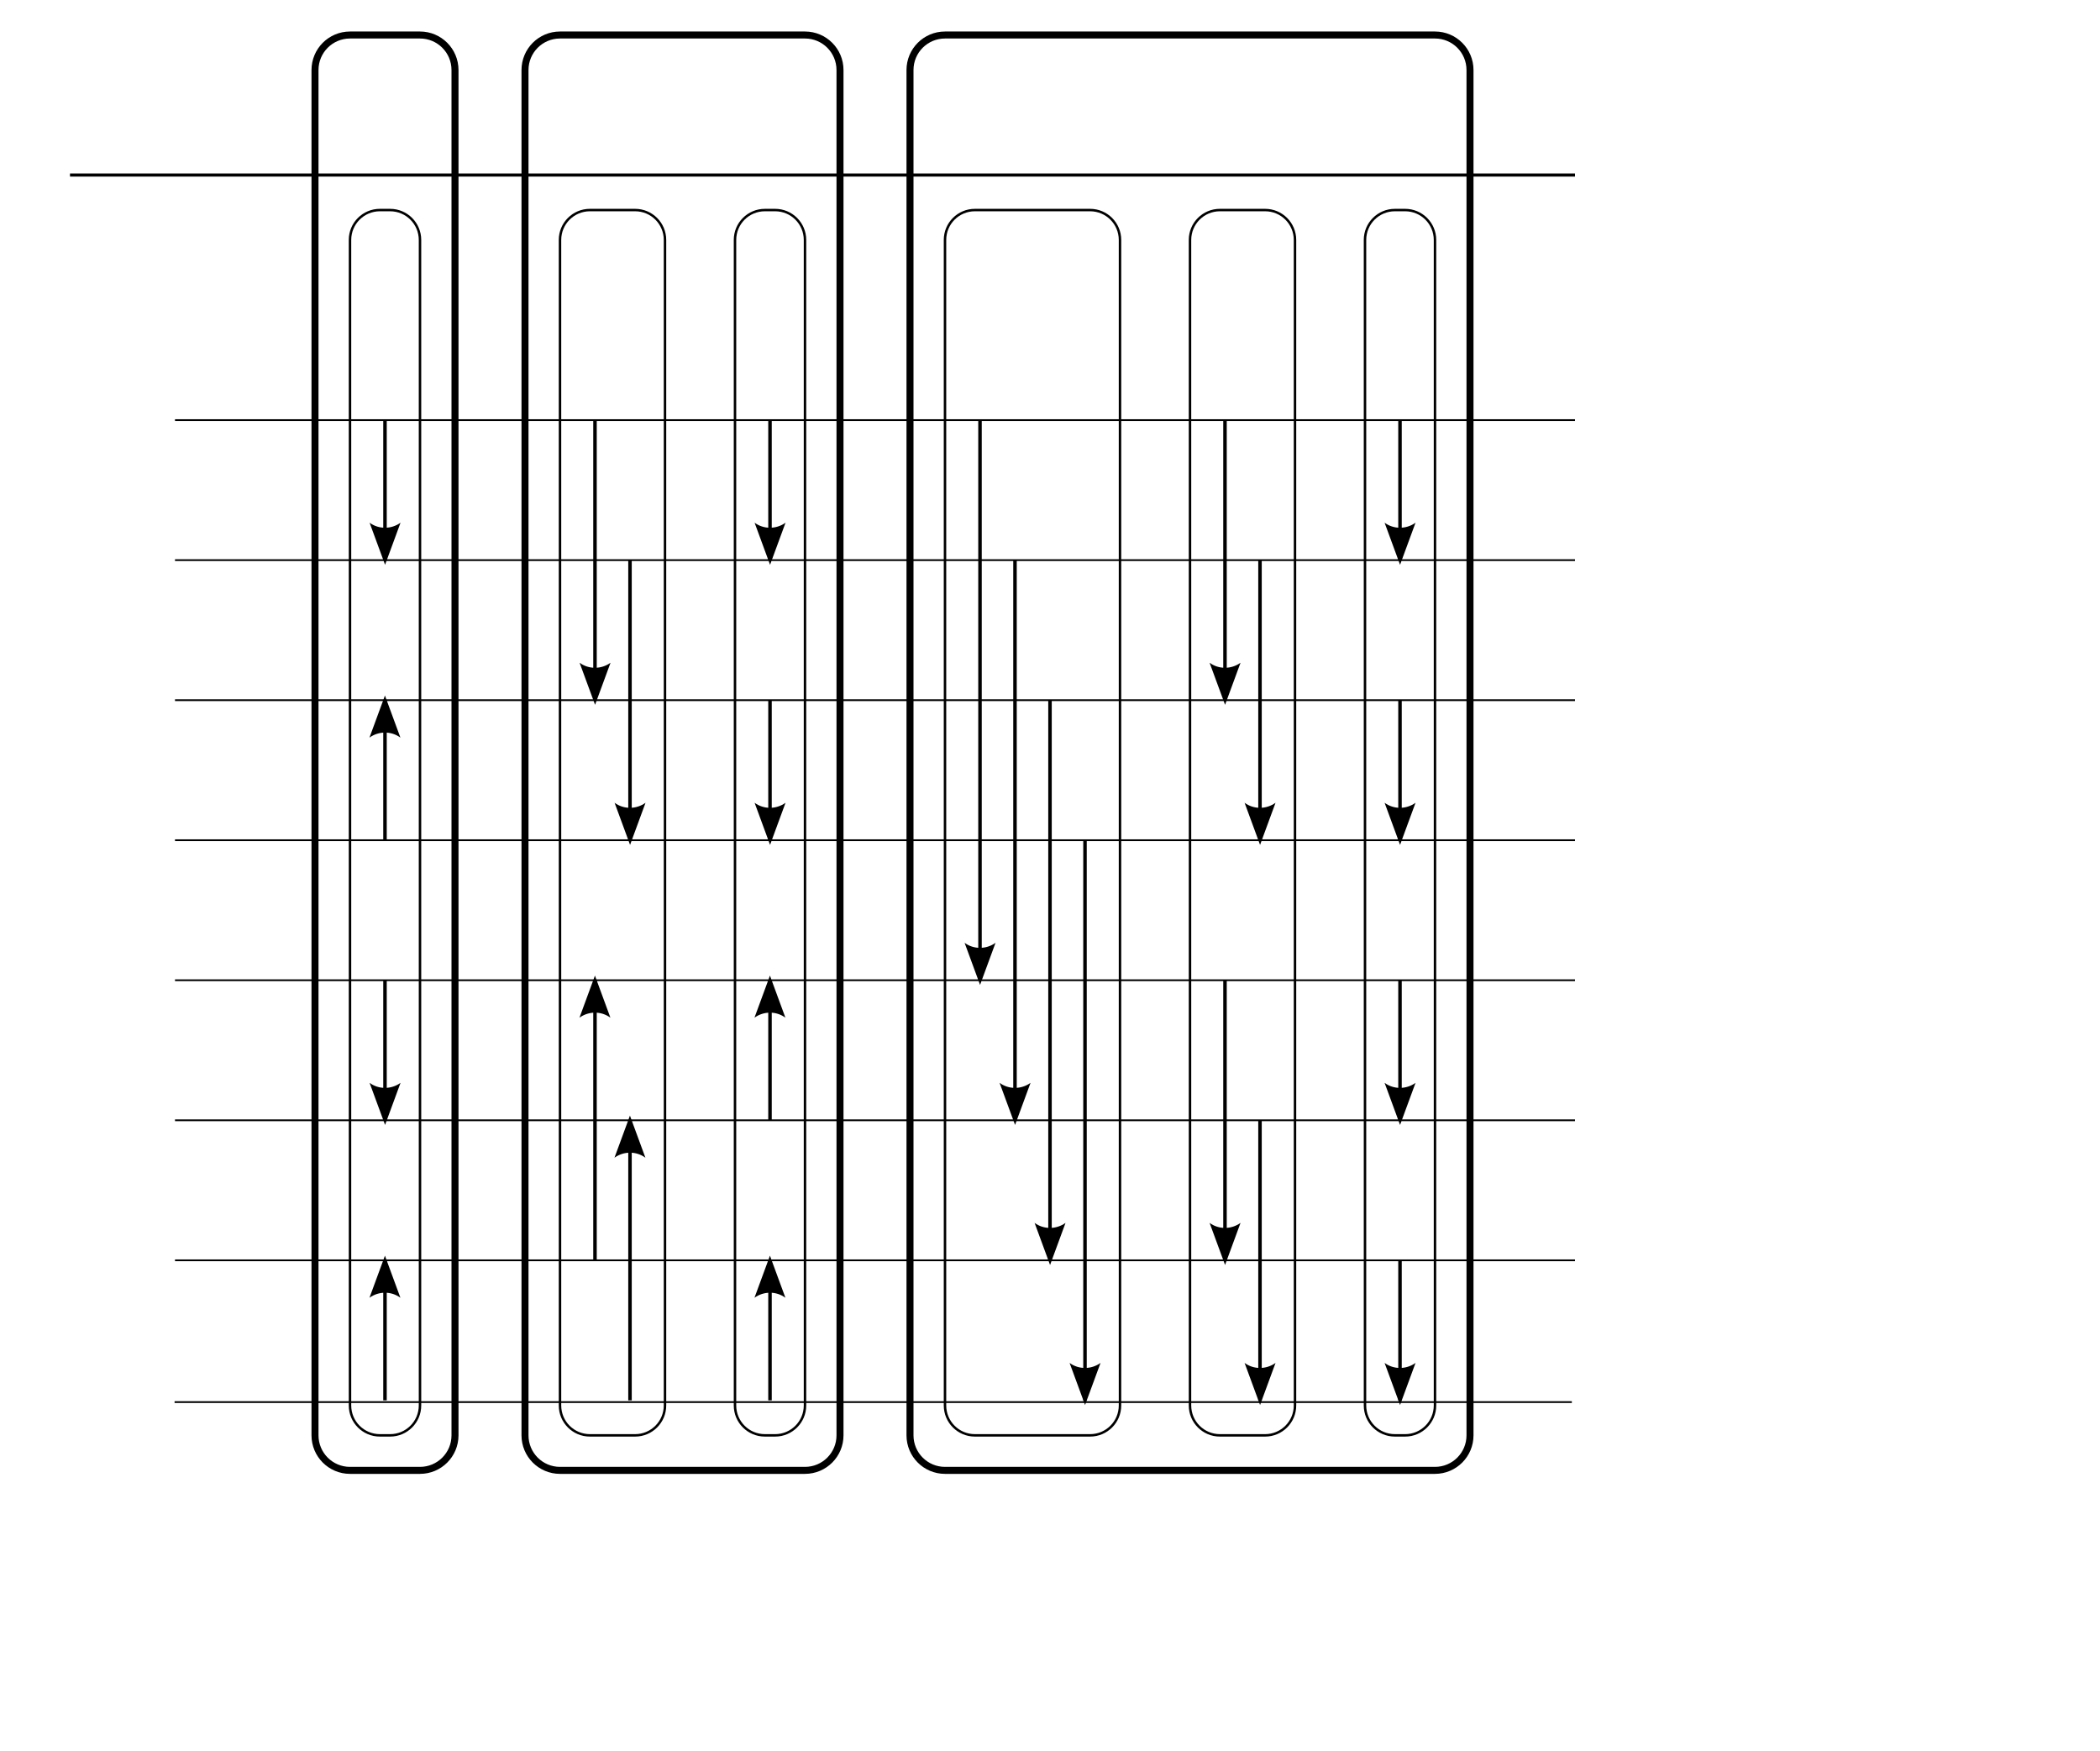
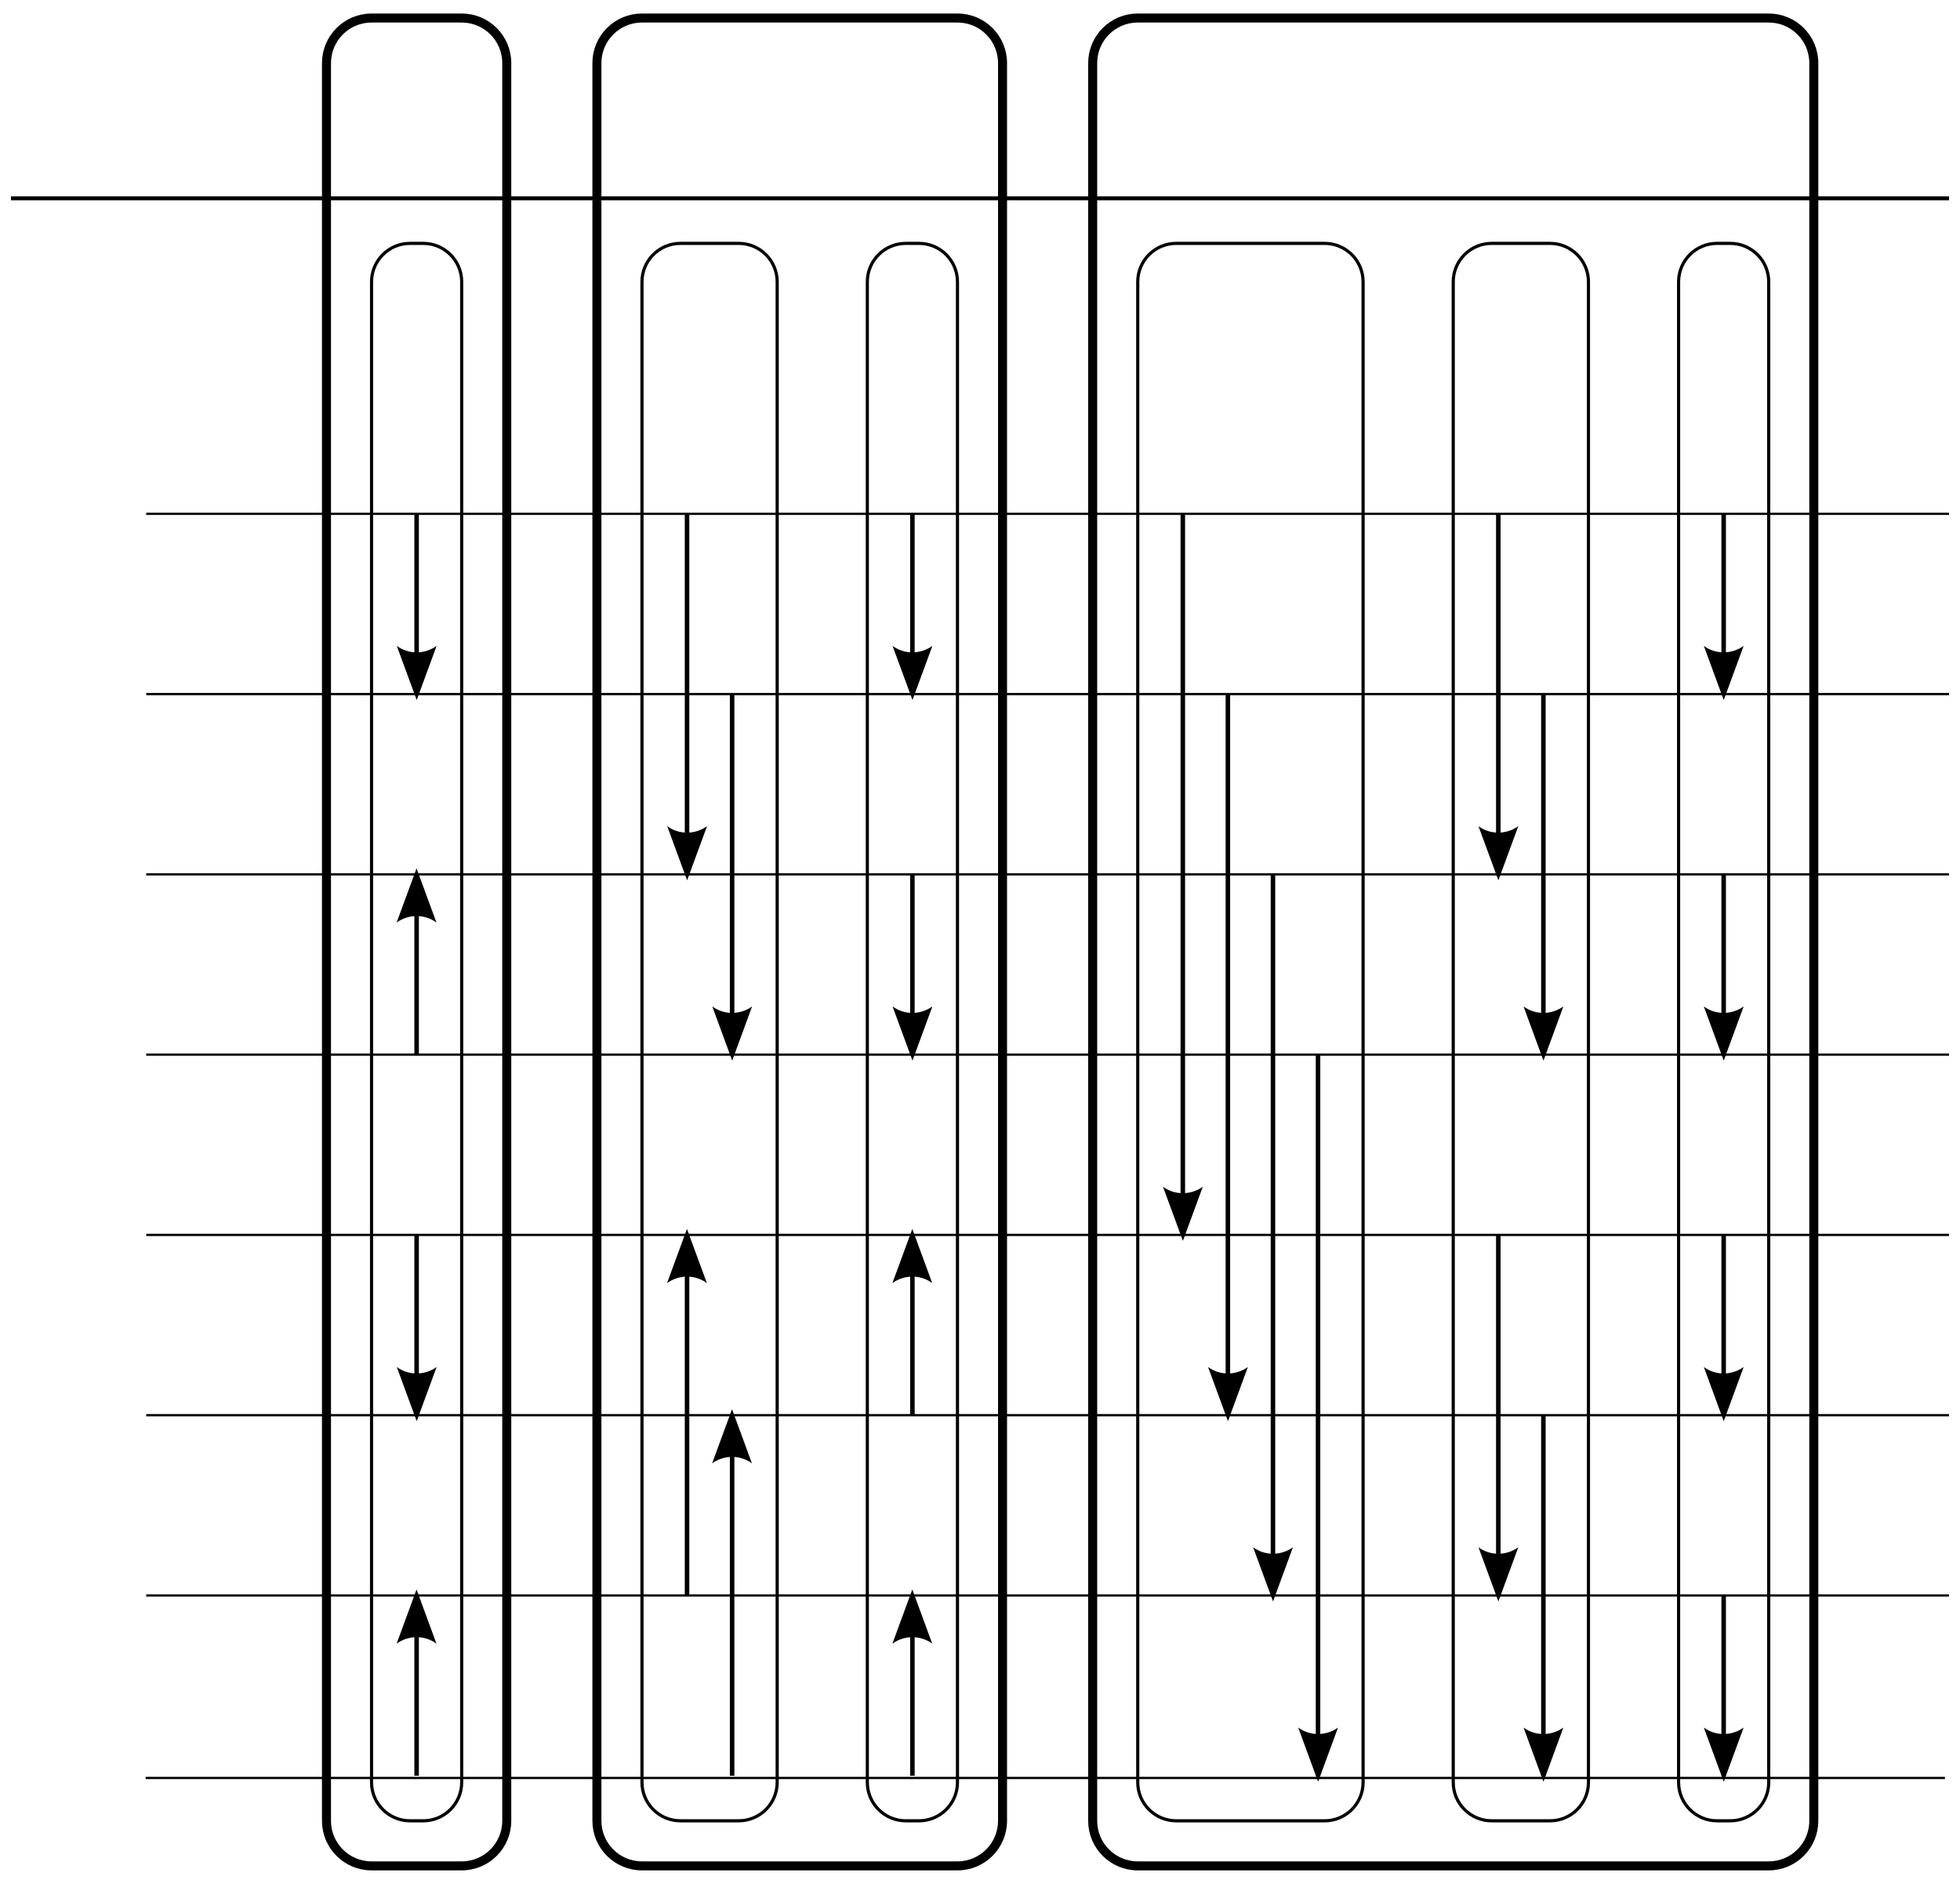
- <svg xmlns="http://www.w3.org/2000/svg" width="600" height="500" id="svg2" version="1.1">
+ <svg xmlns="http://www.w3.org/2000/svg" width="434.876" height="417" id="svg2" version="1.1">
  <defs id="defs4">
-     <marker orient="auto" refY="0.0" refX="0.0" id="Arrow2Lend" style="overflow:visible;">
-       <path id="path5120" style="font-size:12.0;fill-rule:evenodd;stroke-width:0.625;stroke-linejoin:round;" d="M 8.719,4.034 L -2.207,0.016 L 8.719,-4.002 C 6.973,-1.63 6.983,1.616 8.719,4.034 z " transform="scale(1.1) rotate(180) translate(1,0)" />
+     <marker orient="auto" refY="0" refX="0" id="Arrow2Lend" style="overflow:visible">
+       <path id="path5120" style="font-size:12px;fill-rule:evenodd;stroke-width:0.625;stroke-linejoin:round" d="M 8.719,4.034 -2.207,0.016 8.719,-4.002 c -1.745,2.372 -1.735,5.617 -6e-7,8.035 z" transform="matrix(-1.1,0,0,-1.1,-1.1,0)" />
    </marker>
  </defs>
-   <g id="layer1" transform="translate(0,-552.3622)">
+   <g id="layer1" transform="translate(-17.56186,-558.3622)">
    <path style="fill:none;stroke:#000000;stroke-width:0.876px;stroke-linecap:butt;stroke-linejoin:miter;stroke-opacity:1" d="m 20,602.362 430,0" id="path2987" />
-     <path style="fill:#000000;stroke:#000000;stroke-width:0.5;stroke-linecap:butt;stroke-linejoin:miter;stroke-opacity:1;stroke-miterlimit:4;stroke-dasharray:none" d="m 50,672.362 400,0" id="path2987-7" />
-     <path style="fill:none;stroke:#000000;stroke-width:0.5;stroke-linecap:butt;stroke-linejoin:miter;stroke-opacity:1;stroke-miterlimit:4;stroke-dasharray:none" d="m 50,712.362 400,0" id="path2987-7-9" />
-     <path style="fill:none;stroke:#000000;stroke-width:0.5;stroke-linecap:butt;stroke-linejoin:miter;stroke-opacity:1;stroke-miterlimit:4;stroke-dasharray:none" d="m 50,752.362 400,0" id="path2987-7-2" />
-     <path style="fill:none;stroke:#000000;stroke-width:0.5;stroke-linecap:butt;stroke-linejoin:miter;stroke-opacity:1;stroke-miterlimit:4;stroke-dasharray:none" d="m 50,792.362 400,0" id="path2987-7-6" />
-     <path style="fill:none;stroke:#000000;stroke-width:0.5;stroke-linecap:butt;stroke-linejoin:miter;stroke-opacity:1;stroke-miterlimit:4;stroke-dasharray:none" d="m 50,832.362 400,0" id="path2987-7-4" />
-     <path style="fill:none;stroke:#000000;stroke-width:0.5;stroke-linecap:butt;stroke-linejoin:miter;stroke-opacity:1;stroke-miterlimit:4;stroke-dasharray:none" d="m 50,872.362 400,0" id="path2987-7-5" />
-     <path style="fill:none;stroke:#000000;stroke-width:0.5;stroke-linecap:butt;stroke-linejoin:miter;stroke-opacity:1;stroke-miterlimit:4;stroke-dasharray:none" d="m 50,912.362 400,0" id="path2987-7-20" />
-     <path style="fill:none;stroke:#000000;stroke-width:0.5;stroke-linecap:butt;stroke-linejoin:miter;stroke-opacity:1;stroke-miterlimit:4;stroke-dasharray:none" d="m 49.88,952.858 399.218,0" id="path2987-7-29" />
+     <path style="fill:#000000;stroke:#000000;stroke-width:0.5;stroke-linecap:butt;stroke-linejoin:miter;stroke-miterlimit:4;stroke-opacity:1;stroke-dasharray:none" d="m 50,672.362 400,0" id="path2987-7" />
+     <path style="fill:none;stroke:#000000;stroke-width:0.5;stroke-linecap:butt;stroke-linejoin:miter;stroke-miterlimit:4;stroke-opacity:1;stroke-dasharray:none" d="m 50,712.362 400,0" id="path2987-7-9" />
+     <path style="fill:none;stroke:#000000;stroke-width:0.5;stroke-linecap:butt;stroke-linejoin:miter;stroke-miterlimit:4;stroke-opacity:1;stroke-dasharray:none" d="m 50,752.362 400,0" id="path2987-7-2" />
+     <path style="fill:none;stroke:#000000;stroke-width:0.5;stroke-linecap:butt;stroke-linejoin:miter;stroke-miterlimit:4;stroke-opacity:1;stroke-dasharray:none" d="m 50,792.362 400,0" id="path2987-7-6" />
+     <path style="fill:none;stroke:#000000;stroke-width:0.5;stroke-linecap:butt;stroke-linejoin:miter;stroke-miterlimit:4;stroke-opacity:1;stroke-dasharray:none" d="m 50,832.362 400,0" id="path2987-7-4" />
+     <path style="fill:none;stroke:#000000;stroke-width:0.5;stroke-linecap:butt;stroke-linejoin:miter;stroke-miterlimit:4;stroke-opacity:1;stroke-dasharray:none" d="m 50,872.362 400,0" id="path2987-7-5" />
+     <path style="fill:none;stroke:#000000;stroke-width:0.5;stroke-linecap:butt;stroke-linejoin:miter;stroke-miterlimit:4;stroke-opacity:1;stroke-dasharray:none" d="m 50,912.362 400,0" id="path2987-7-20" />
+     <path style="fill:none;stroke:#000000;stroke-width:0.5;stroke-linecap:butt;stroke-linejoin:miter;stroke-miterlimit:4;stroke-opacity:1;stroke-dasharray:none" d="m 49.88,952.858 399.218,0" id="path2987-7-29" />
    <rect style="fill:none;stroke:#000000;stroke-width:2;stroke-miterlimit:4;stroke-dasharray:none" id="rect3069" width="40" height="410" x="90" y="562.362" ry="10" />
    <rect style="fill:none;stroke:#000000;stroke-width:0.7;stroke-miterlimit:4;stroke-dasharray:none" id="rect3069-0" width="20" height="350" x="100" y="612.362" ry="8.537" />
    <rect style="fill:none;stroke:#000000;stroke-width:0.7;stroke-miterlimit:4;stroke-dasharray:none" id="rect3069-0-0" width="20" height="350" x="210" y="612.362" ry="8.537" />
    <rect style="fill:none;stroke:#000000;stroke-width:0.7;stroke-miterlimit:4;stroke-dasharray:none" id="rect3069-0-2" width="30" height="350" x="160" y="612.362" ry="8.537" />
    <rect style="fill:none;stroke:#000000;stroke-width:2;stroke-miterlimit:4;stroke-dasharray:none" id="rect3069-9" width="90" height="410" x="150" y="562.362" ry="10" />
    <rect style="fill:none;stroke:#000000;stroke-width:0.7;stroke-miterlimit:4;stroke-dasharray:none" id="rect3069-0-2-1" width="50" height="350" x="270" y="612.362" ry="8.537" />
    <rect style="fill:none;stroke:#000000;stroke-width:0.7;stroke-miterlimit:4;stroke-dasharray:none" id="rect3069-0-2-6" width="30" height="350" x="340" y="612.362" ry="8.537" />
    <rect style="fill:none;stroke:#000000;stroke-width:0.7;stroke-miterlimit:4;stroke-dasharray:none" id="rect3069-0-0-4" width="20" height="350" x="390" y="612.362" ry="8.537" />
    <rect style="fill:none;stroke:#000000;stroke-width:2" id="rect3069-9-1" width="160" height="410" x="260" y="562.362" ry="10" />
    <path style="fill:none;stroke:#000000;stroke-width:1px;stroke-linecap:butt;stroke-linejoin:miter;stroke-opacity:1;marker-end:url(#Arrow2Lend)" d="m 110,120 0,40" id="path3193" transform="translate(0,552.3622)" />
    <path style="fill:none;stroke:#000000;stroke-width:1px;stroke-linecap:butt;stroke-linejoin:miter;stroke-opacity:1;marker-end:url(#Arrow2Lend)" d="m 110,240 0,-40" id="path5540" transform="translate(0,552.3622)" />
    <path style="fill:none;stroke:#000000;stroke-width:1px;stroke-linecap:butt;stroke-linejoin:miter;stroke-opacity:1;marker-end:url(#Arrow2Lend)" d="m 110,280 0,40" id="path5724" transform="translate(0,552.3622)" />
    <path style="fill:none;stroke:#000000;stroke-width:1px;stroke-linecap:butt;stroke-linejoin:miter;stroke-opacity:1;marker-end:url(#Arrow2Lend)" d="m 110,400 0,-40" id="path5908" transform="translate(0,552.3622)" />
    <path style="fill:none;stroke:#000000;stroke-width:1px;stroke-linecap:butt;stroke-linejoin:miter;stroke-opacity:1;marker-end:url(#Arrow2Lend)" d="m 170,120 0,80" id="path6092" transform="translate(0,552.3622)" />
    <path style="fill:none;stroke:#000000;stroke-width:1px;stroke-linecap:butt;stroke-linejoin:miter;stroke-opacity:1;marker-end:url(#Arrow2Lend)" d="m 180,160 0,80" id="path6278" transform="translate(0,552.3622)" />
    <path style="fill:none;stroke:#000000;stroke-width:1px;stroke-linecap:butt;stroke-linejoin:miter;stroke-opacity:1;marker-end:url(#Arrow2Lend)" d="m 170,360 0,-80" id="path6462" transform="translate(0,552.3622)" />
    <path style="fill:none;stroke:#000000;stroke-width:1px;stroke-linecap:butt;stroke-linejoin:miter;stroke-opacity:1;marker-end:url(#Arrow2Lend)" d="m 180,400 0,-80" id="path6646" transform="translate(0,552.3622)" />
    <path style="fill:none;stroke:#000000;stroke-width:1px;stroke-linecap:butt;stroke-linejoin:miter;stroke-opacity:1;marker-end:url(#Arrow2Lend)" d="m 220,120 0,40" id="path6830" transform="translate(0,552.3622)" />
-     <path style="fill:none;stroke:#000000;stroke-width:1;stroke-linecap:butt;stroke-linejoin:miter;stroke-opacity:1;marker-end:url(#Arrow2Lend);stroke-miterlimit:4;stroke-dasharray:none" d="m 220,200 0,40" id="path7014" transform="translate(0,552.3622)" />
+     <path style="fill:none;stroke:#000000;stroke-width:1;stroke-linecap:butt;stroke-linejoin:miter;stroke-miterlimit:4;stroke-opacity:1;stroke-dasharray:none;marker-end:url(#Arrow2Lend)" d="m 220,200 0,40" id="path7014" transform="translate(0,552.3622)" />
    <path style="fill:none;stroke:#000000;stroke-width:1px;stroke-linecap:butt;stroke-linejoin:miter;stroke-opacity:1;marker-end:url(#Arrow2Lend)" d="m 220,320 0,-40" id="path7198" transform="translate(0,552.3622)" />
    <path style="fill:none;stroke:#000000;stroke-width:1px;stroke-linecap:butt;stroke-linejoin:miter;stroke-opacity:1;marker-end:url(#Arrow2Lend)" d="m 220,400 0,-40" id="path7382" transform="translate(0,552.3622)" />
    <path style="fill:none;stroke:#000000;stroke-width:1px;stroke-linecap:butt;stroke-linejoin:miter;stroke-opacity:1;marker-end:url(#Arrow2Lend)" d="m 280,120 0,160" id="path7566" transform="translate(0,552.3622)" />
    <path style="fill:none;stroke:#000000;stroke-width:1px;stroke-linecap:butt;stroke-linejoin:miter;stroke-opacity:1;marker-end:url(#Arrow2Lend)" d="m 290,160 0,160" id="path7750" transform="translate(0,552.3622)" />
    <path style="fill:none;stroke:#000000;stroke-width:1px;stroke-linecap:butt;stroke-linejoin:miter;stroke-opacity:1;marker-end:url(#Arrow2Lend)" d="m 300,200 0,160" id="path7934" transform="translate(0,552.3622)" />
    <path style="fill:none;stroke:#000000;stroke-width:1px;stroke-linecap:butt;stroke-linejoin:miter;stroke-opacity:1;marker-end:url(#Arrow2Lend)" d="m 310,240 0,160" id="path8118" transform="translate(0,552.3622)" />
    <path style="fill:none;stroke:#000000;stroke-width:1px;stroke-linecap:butt;stroke-linejoin:miter;stroke-opacity:1;marker-end:url(#Arrow2Lend)" d="m 350,120 0,80" id="path8302" transform="translate(0,552.3622)" />
    <path style="fill:none;stroke:#000000;stroke-width:1px;stroke-linecap:butt;stroke-linejoin:miter;stroke-opacity:1;marker-end:url(#Arrow2Lend)" d="m 360,160 0,80" id="path8486" transform="translate(0,552.3622)" />
    <path style="fill:none;stroke:#000000;stroke-width:1px;stroke-linecap:butt;stroke-linejoin:miter;stroke-opacity:1;marker-end:url(#Arrow2Lend)" d="m 350,280 0,80" id="path8670" transform="translate(0,552.3622)" />
    <path style="fill:none;stroke:#000000;stroke-width:1px;stroke-linecap:butt;stroke-linejoin:miter;stroke-opacity:1;marker-end:url(#Arrow2Lend)" d="m 360,320 0,80" id="path8854" transform="translate(0,552.3622)" />
    <path style="fill:none;stroke:#000000;stroke-width:1px;stroke-linecap:butt;stroke-linejoin:miter;stroke-opacity:1;marker-end:url(#Arrow2Lend)" d="m 400,120 0,40" id="path9038" transform="translate(0,552.3622)" />
    <path style="fill:none;stroke:#000000;stroke-width:1px;stroke-linecap:butt;stroke-linejoin:miter;stroke-opacity:1;marker-end:url(#Arrow2Lend)" d="m 400,200 0,40" id="path9222" transform="translate(0,552.3622)" />
    <path style="fill:none;stroke:#000000;stroke-width:1px;stroke-linecap:butt;stroke-linejoin:miter;stroke-opacity:1;marker-end:url(#Arrow2Lend)" d="m 400,280 0,40" id="path9406" transform="translate(0,552.3622)" />
-     <path style="fill:none;stroke:#000000;stroke-width:1;stroke-linecap:butt;stroke-linejoin:miter;stroke-opacity:1;marker-end:url(#Arrow2Lend);stroke-miterlimit:4;stroke-dasharray:none" d="m 400,360 0,40" id="path9590" transform="translate(0,552.3622)" />
+     <path style="fill:none;stroke:#000000;stroke-width:1;stroke-linecap:butt;stroke-linejoin:miter;stroke-miterlimit:4;stroke-opacity:1;stroke-dasharray:none;marker-end:url(#Arrow2Lend)" d="m 400,360 0,40" id="path9590" transform="translate(0,552.3622)" />
    <flowRoot xml:space="preserve" id="flowRoot9774" style="font-size:14px;font-style:normal;font-variant:normal;font-weight:normal;font-stretch:normal;line-height:125%;letter-spacing:0px;word-spacing:0px;fill:#000000;fill-opacity:1;stroke:none;font-family:Sans;-inkscape-font-specification:Sans" transform="translate(-3.970353,555.3399)">
      <flowRegion id="flowRegion9776">
        <rect id="rect9778" width="52.607" height="20.844" x="24.815" y="21.572" style="font-size:14px;font-style:normal;font-variant:normal;font-weight:normal;font-stretch:normal;font-family:Sans;-inkscape-font-specification:Sans" />
      </flowRegion>
-       <flowPara id="flowPara9780">Phase</flowPara>
+       <flowPara id="flowPara9780">Vaihe</flowPara>
    </flowRoot>
-     <flowRoot xml:space="preserve" id="flowRoot9790" style="fill:black;stroke:none;stroke-opacity:1;stroke-width:1px;stroke-linejoin:miter;stroke-linecap:butt;fill-opacity:1;font-family:Sans;font-style:normal;font-weight:normal;font-size:14px;line-height:125%;letter-spacing:0px;word-spacing:0px">
+     <flowRoot xml:space="preserve" id="flowRoot9790" style="font-size:14px;font-style:normal;font-weight:normal;line-height:125%;letter-spacing:0px;word-spacing:0px;fill:#000000;fill-opacity:1;stroke:none;font-family:Sans" transform="translate(0,552.3622)">
      <flowRegion id="flowRegion9792">
        <rect id="rect9794" width="100.251" height="45.659" x="-134.992" y="83.113" style="font-size:14px" />
      </flowRegion>
      <flowPara id="flowPara9796" />
    </flowRoot>
    <flowRoot xml:space="preserve" id="flowRoot9798" style="font-size:14px;font-style:normal;font-weight:normal;line-height:125%;letter-spacing:0px;word-spacing:0px;fill:#000000;fill-opacity:1;stroke:none;font-family:Sans" transform="translate(134.1562,561.1889)">
      <flowRegion id="flowRegion9800">
        <rect id="rect9802" width="62.533" height="44.666" x="-114.148" y="67.232" style="font-size:14px" />
      </flowRegion>
-       <flowPara id="flowPara9804">Step</flowPara>
+       <flowPara id="flowPara9804">Askel</flowPara>
    </flowRoot>
    <flowRoot xml:space="preserve" id="flowRoot9806" style="font-size:14px;font-style:normal;font-weight:normal;line-height:125%;letter-spacing:0px;word-spacing:0px;fill:#000000;fill-opacity:1;stroke:none;font-family:Sans" transform="translate(240,513.5327)">
      <flowRegion id="flowRegion9808">
        <rect id="rect9810" width="58.563" height="45.659" x="-133.999" y="114.876" style="font-size:14px" />
      </flowRegion>
      <flowPara id="flowPara9812">1</flowPara>
    </flowRoot>
    <flowRoot xml:space="preserve" id="flowRoot9806-7" style="font-size:14px;font-style:normal;font-weight:normal;line-height:125%;letter-spacing:0px;word-spacing:0px;fill:#000000;fill-opacity:1;stroke:none;font-family:Sans" transform="translate(239.4233,463.6357)">
      <flowRegion id="flowRegion9808-8">
        <rect id="rect9810-4" width="58.563" height="45.659" x="-133.999" y="114.876" style="font-size:14px" />
      </flowRegion>
      <flowPara id="flowPara9812-5">1</flowPara>
    </flowRoot>
    <flowRoot xml:space="preserve" id="flowRoot9806-8" style="font-size:14px;font-style:normal;font-weight:normal;line-height:125%;letter-spacing:0px;word-spacing:0px;fill:#000000;fill-opacity:1;stroke:none;font-family:Sans" transform="translate(349.4233,513.9515)">
      <flowRegion id="flowRegion9808-9">
        <rect id="rect9810-7" width="58.563" height="45.659" x="-133.999" y="114.876" style="font-size:14px" />
      </flowRegion>
      <flowPara id="flowPara9812-2">1</flowPara>
    </flowRoot>
    <flowRoot xml:space="preserve" id="flowRoot9806-2" style="font-size:14px;font-style:normal;font-weight:normal;line-height:125%;letter-spacing:0px;word-spacing:0px;fill:#000000;fill-opacity:1;stroke:none;font-family:Sans" transform="translate(529.4233,513.6357)">
      <flowRegion id="flowRegion9808-84">
        <rect id="rect9810-5" width="58.563" height="45.659" x="-133.999" y="114.876" style="font-size:14px" />
      </flowRegion>
      <flowPara id="flowPara9812-1">1</flowPara>
    </flowRoot>
    <flowRoot xml:space="preserve" id="flowRoot9867" style="font-size:14px;font-style:normal;font-weight:normal;line-height:125%;letter-spacing:0px;word-spacing:0px;fill:#000000;fill-opacity:1;stroke:none;font-family:Sans" transform="translate(219.1257,486.242)">
      <flowRegion id="flowRegion9869">
        <rect id="rect9871" width="36.184" height="22.368" x="-48.684" y="142.105" style="font-size:14px" />
      </flowRegion>
      <flowPara id="flowPara9873">2</flowPara>
    </flowRoot>
    <flowRoot transform="translate(238.9574,435.9355)" xml:space="preserve" id="flowRoot9867-5" style="font-size:14px;font-style:normal;font-weight:normal;line-height:125%;letter-spacing:0px;word-spacing:0px;fill:#000000;fill-opacity:1;stroke:none;font-family:Sans">
      <flowRegion id="flowRegion9869-7">
        <rect id="rect9871-3" width="36.184" height="22.368" x="-48.684" y="142.105" style="font-size:14px" />
      </flowRegion>
      <flowPara id="flowPara9873-9">2</flowPara>
    </flowRoot>
    <flowRoot transform="translate(399.6131,486.2087)" xml:space="preserve" id="flowRoot9867-0" style="font-size:14px;font-style:normal;font-weight:normal;line-height:125%;letter-spacing:0px;word-spacing:0px;fill:#000000;fill-opacity:1;stroke:none;font-family:Sans">
      <flowRegion id="flowRegion9869-0">
        <rect id="rect9871-5" width="36.184" height="22.368" x="-48.684" y="142.105" style="font-size:14px" />
      </flowRegion>
      <flowPara id="flowPara9873-3">2</flowPara>
    </flowRoot>
    <flowRoot xml:space="preserve" id="flowRoot9915" style="font-size:14px;font-style:normal;font-weight:normal;line-height:125%;letter-spacing:0px;word-spacing:0px;fill:#000000;fill-opacity:1;stroke:none;font-family:Sans" transform="translate(286.3388,607.007)">
      <flowRegion id="flowRegion9917">
        <rect id="rect9919" width="42.623" height="25.137" x="49.18" y="-28.415" style="font-size:14px" />
      </flowRegion>
      <flowPara id="flowPara9921">3</flowPara>
    </flowRoot>
    <flowRoot transform="translate(241.4682,656.6096)" xml:space="preserve" id="flowRoot9915-2" style="font-size:14px;font-style:normal;font-weight:normal;line-height:125%;letter-spacing:0px;word-spacing:0px;fill:#000000;fill-opacity:1;stroke:none;font-family:Sans">
      <flowRegion id="flowRegion9917-2">
        <rect id="rect9919-4" width="42.623" height="25.137" x="49.18" y="-28.415" style="font-size:14px" />
      </flowRegion>
      <flowPara id="flowPara9921-4">3</flowPara>
    </flowRoot>
    <flowRoot xml:space="preserve" id="flowRoot9950" style="font-size:14px;font-style:normal;font-weight:normal;line-height:125%;letter-spacing:0px;word-spacing:0px;fill:#000000;fill-opacity:1;stroke:none;font-family:Sans" transform="translate(75.65625,498.0639)">
      <flowRegion id="flowRegion9952">
        <rect id="rect9954" width="30.667" height="32.667" x="-40.667" y="165.333" style="font-size:14px" />
      </flowRegion>
      <flowPara id="flowPara9956">0</flowPara>
    </flowRoot>
    <flowRoot xml:space="preserve" id="flowRoot9958" style="font-size:14px;font-style:normal;font-weight:normal;line-height:125%;letter-spacing:0px;word-spacing:0px;fill:#000000;fill-opacity:1;stroke:none;font-family:Sans" transform="translate(9.0625,513.3139)">
      <flowRegion id="flowRegion9960">
        <rect id="rect9962" width="25.472" height="28.302" x="25.943" y="190.094" style="font-size:14px" />
      </flowRegion>
      <flowPara id="flowPara9964">1</flowPara>
    </flowRoot>
    <flowRoot xml:space="preserve" id="flowRoot9966" style="font-size:14px;font-style:normal;font-weight:normal;line-height:125%;letter-spacing:0px;word-spacing:0px;fill:#000000;fill-opacity:1;stroke:none;font-family:Sans" transform="translate(14.71875,543.8764)">
      <flowRegion id="flowRegion9968">
        <rect id="rect9970" width="23.113" height="20.755" x="20.283" y="199.528" style="font-size:14px" />
      </flowRegion>
      <flowPara id="flowPara9972">2</flowPara>
    </flowRoot>
    <flowRoot xml:space="preserve" id="flowRoot9974" style="font-size:14px;font-style:normal;font-weight:normal;line-height:125%;letter-spacing:0px;word-spacing:0px;fill:#000000;fill-opacity:1;stroke:none;font-family:Sans" transform="translate(3.875,532.4702)">
      <flowRegion id="flowRegion9976">
        <rect id="rect9978" width="23.868" height="24.057" x="31.132" y="250.943" style="font-size:14px" />
      </flowRegion>
      <flowPara id="flowPara9980">3</flowPara>
    </flowRoot>
    <flowRoot xml:space="preserve" id="flowRoot9982" style="font-size:14px;font-style:normal;font-weight:normal;line-height:125%;letter-spacing:0px;word-spacing:0px;fill:#000000;fill-opacity:1;stroke:none;font-family:Sans" transform="translate(11.40625,555.9702)">
      <flowRegion id="flowRegion9984">
        <rect id="rect9986" width="27.358" height="31.604" x="23.585" y="267.453" style="font-size:14px" />
      </flowRegion>
      <flowPara id="flowPara9988">4</flowPara>
    </flowRoot>
    <flowRoot xml:space="preserve" id="flowRoot9990" style="font-size:14px;font-style:normal;font-weight:normal;line-height:125%;letter-spacing:0px;word-spacing:0px;fill:#000000;fill-opacity:1;stroke:none;font-family:Sans" transform="translate(10,557.7514)">
      <flowRegion id="flowRegion9992">
        <rect id="rect9994" width="27.358" height="30.189" x="25" y="305.66" style="font-size:14px" />
      </flowRegion>
      <flowPara id="flowPara9996">5</flowPara>
    </flowRoot>
    <flowRoot xml:space="preserve" id="flowRoot9998" style="font-size:14px;font-style:normal;font-weight:normal;line-height:125%;letter-spacing:0px;word-spacing:0px;fill:#000000;fill-opacity:1;stroke:none;font-family:Sans" transform="translate(11.40625,527.4702)">
      <flowRegion id="flowRegion10000">
        <rect id="rect10002" width="29.717" height="31.604" x="23.585" y="375.943" style="font-size:14px" />
      </flowRegion>
      <flowPara id="flowPara10004">6</flowPara>
    </flowRoot>
    <flowRoot xml:space="preserve" id="flowRoot10006" style="font-size:14px;font-style:normal;font-weight:normal;line-height:125%;letter-spacing:0px;word-spacing:0px;fill:#000000;fill-opacity:1;stroke:none;font-family:Sans" transform="translate(15.1875,560.3764)">
      <flowRegion id="flowRegion10008">
        <rect id="rect10010" width="31.604" height="30.189" x="19.811" y="383.019" style="font-size:14px" />
      </flowRegion>
      <flowPara id="flowPara10012">7</flowPara>
    </flowRoot>
  </g>
</svg>
